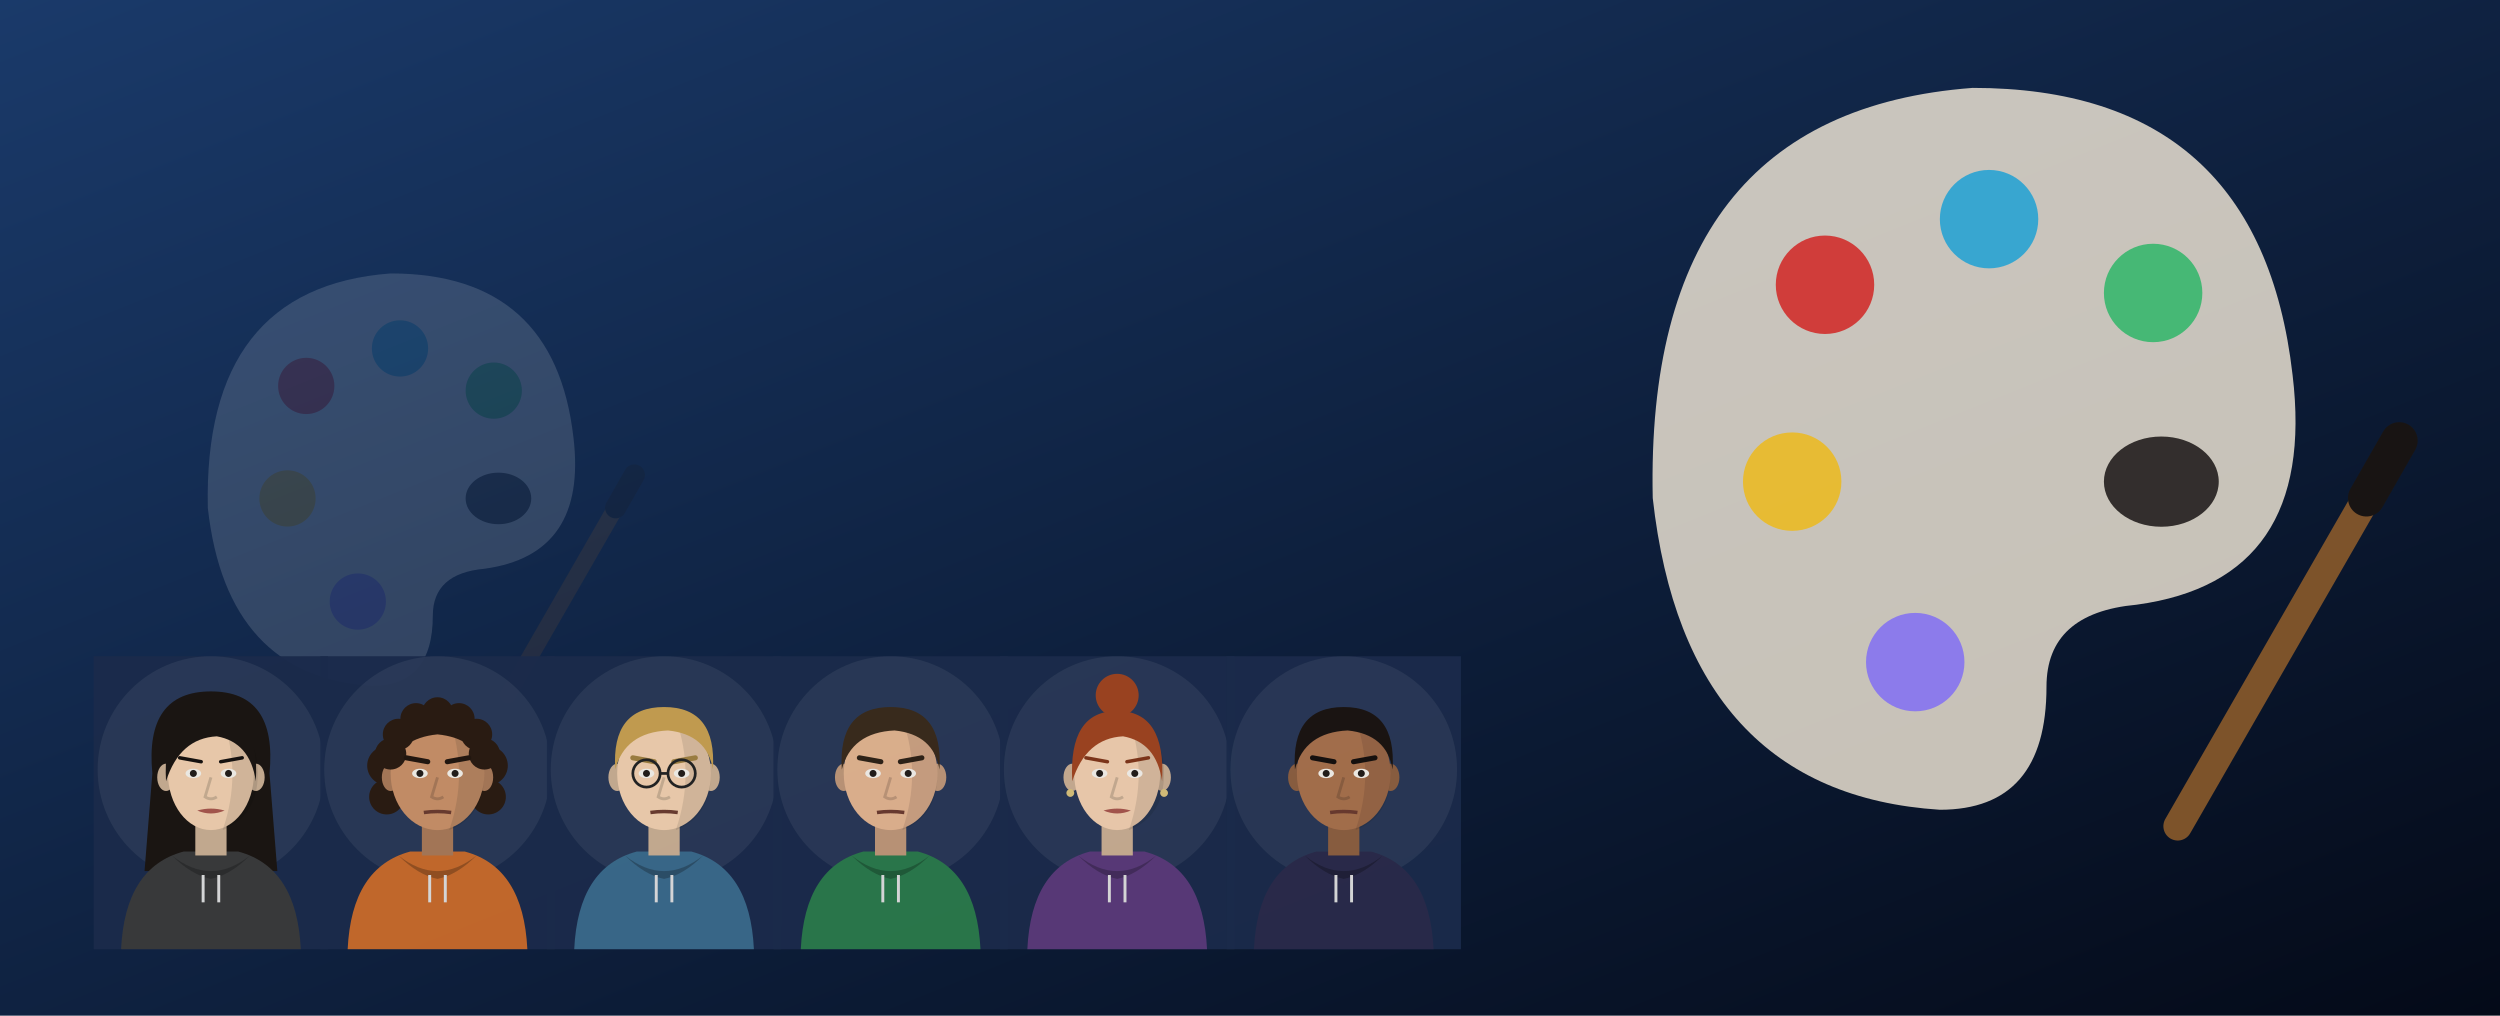
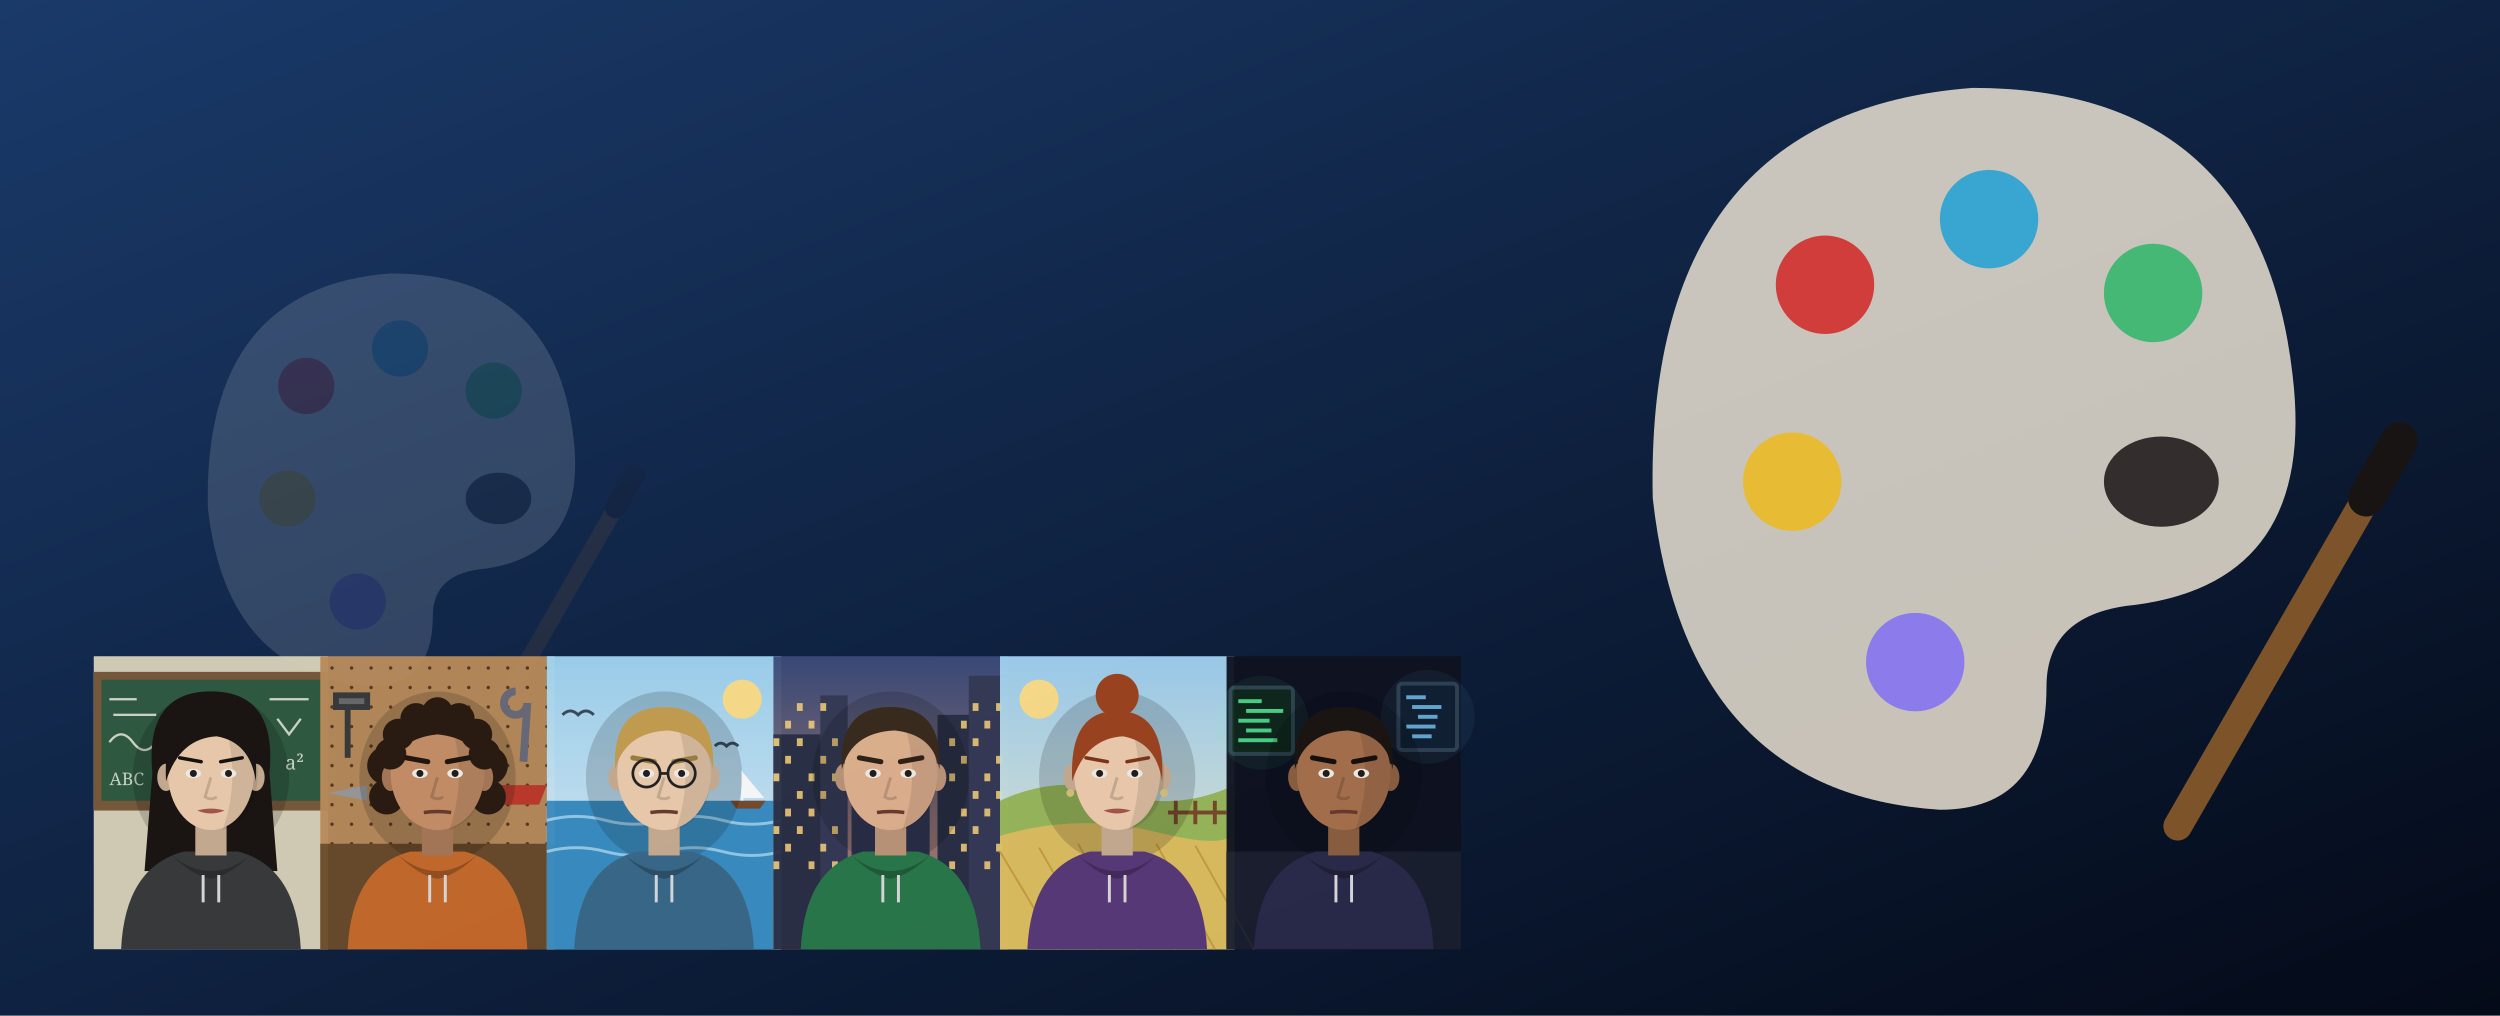
<svg xmlns="http://www.w3.org/2000/svg" viewBox="0 0 1280 520">
  <style>.fx{transform-box:fill-box;transform-origin:center}.tw{animation:tw 3s ease-in-out infinite}.pu{animation:pu 4s ease-in-out infinite}@keyframes tw{50%{opacity:.25}}@keyframes pu{50%{opacity:.55}}@keyframes spin{to{transform:rotate(360deg)}}@media (prefers-reduced-motion:reduce){*{animation:none!important}}</style>
  <defs>
    <linearGradient id="bcuadrosinfirma" x1="0" y1="0" x2="1" y2="1">
      <stop offset="0" stop-color="#1a3a6a" />
      <stop offset="1" stop-color="#040a18" />
    </linearGradient>
  </defs>
  <rect width="1280" height="520" fill="url(#bcuadrosinfirma)" />
  <g transform="translate(800,-60) scale(2.1)" opacity=".9">
    <path d="M100 50 Q170 50 178 120 Q184 170 140 176 Q118 178 118 196 Q118 226 92 226 Q30 222 22 150 Q20 56 100 50Z" fill="#f4ead8" opacity=".9" />
    <circle cx="64" cy="98" r="12" fill="#e5403a" />
    <circle cx="104" cy="82" r="12" fill="#3db5e0" />
    <circle cx="144" cy="100" r="12" fill="#4cc97b" />
    <circle cx="56" cy="146" r="12" fill="#ffcc33" />
    <circle cx="86" cy="190" r="12" fill="#9a86ff" />
    <ellipse cx="146" cy="146" rx="14" ry="11" fill="#1a1410" opacity=".85" />
    <path d="M150 230 L196 150" stroke="#8a5a2a" stroke-width="7" stroke-linecap="round" />
    <path d="M196 150 L204 136" stroke="#1a1410" stroke-width="9" stroke-linecap="round" />
  </g>
  <g transform="translate(80,80) scale(1.2)" opacity=".16">
    <path d="M100 50 Q170 50 178 120 Q184 170 140 176 Q118 178 118 196 Q118 226 92 226 Q30 222 22 150 Q20 56 100 50Z" fill="#fff" opacity=".9" />
    <circle cx="64" cy="98" r="12" fill="#e5403a" />
    <circle cx="104" cy="82" r="12" fill="#3db5e0" />
    <circle cx="144" cy="100" r="12" fill="#4cc97b" />
    <circle cx="56" cy="146" r="12" fill="#ffcc33" />
    <circle cx="86" cy="190" r="12" fill="#9a86ff" />
    <ellipse cx="146" cy="146" rx="14" ry="11" fill="#1a1410" opacity=".85" />
    <path d="M150 230 L196 150" stroke="#8a5a2a" stroke-width="7" stroke-linecap="round" />
    <path d="M196 150 L204 136" stroke="#1a1410" stroke-width="9" stroke-linecap="round" />
  </g>
  <g transform="translate(48,336) scale(1)" opacity=".95">
-     <rect width="120" height="150" fill="#1a2a4a" />
-     <circle cx="60" cy="58" r="58" fill="#fff" opacity=".07" />
+     <rect width="120" height="150" fill="#d8d0b8" />
+     <rect x="2" y="10" width="116" height="66" fill="#2f5a40" stroke="#7a5a3a" stroke-width="4" />
+     <g stroke="#f0f0e0" stroke-width="1.2" fill="none" opacity=".85">
+       <path d="M8 22 h14 M10 30 h22 M90 22 h20 M94 32 l6 8 l6 -8" />
+       <path d="M8 44 q6 -8 12 0 t12 0" />
+     </g>
+     <text x="98" y="58" font-family="Georgia,serif" font-size="10" fill="#f0f0e0" opacity=".85">a²</text>
+     <text x="8" y="66" font-family="Georgia,serif" font-size="9" fill="#f0f0e0" opacity=".85">ABC</text>
+     <rect x="0" y="76" width="120" height="3" fill="#7a5a3a" />
+     <ellipse cx="60" cy="62" rx="40" ry="44" fill="#000" opacity=".16" />
    <path d="M30 60 Q26 18 60 18 Q94 18 90 60 L94 110 H26Z" fill="#1a1410" />
    <path d="M14 150 Q16 108 46 100 H74 Q104 108 106 150Z" fill="#3a3a3a" />
    <path d="M40 102 Q60 118 80 102 Q70 112 60 114 Q50 112 40 102Z" fill="#2c2c2c" />
    <path d="M56 112V126M64 112V126" stroke="#ddd" stroke-width="1.5" />
    <rect x="52" y="86" width="16" height="16" fill="#caae92" />
    <ellipse cx="37" cy="62" rx="4.5" ry="7" fill="#caae92" />
    <ellipse cx="83" cy="62" rx="4.5" ry="7" fill="#caae92" />
    <ellipse cx="60" cy="60" rx="22" ry="29" fill="#f1cfae" />
    <path d="M66 32 Q84 38 84 60 Q84 82 66 89 Q76 60 66 32Z" fill="#000" opacity=".1" />
    <path d="M37 64 Q35 28 60 28 Q85 28 83 64 Q80 44 63 41 Q44 42 37 64Z" fill="#1a1410" />
    <path d="M44 52 L55 54 M65 54 L76 52" stroke="#15100d" stroke-width="1.8" stroke-linecap="round" />
    <ellipse cx="51" cy="60" rx="4" ry="2.4" fill="#f4f1ea" />
    <circle cx="51" cy="60" r="1.8" fill="#221c18" />
    <ellipse cx="69" cy="60" rx="4" ry="2.4" fill="#f4f1ea" />
    <circle cx="69" cy="60" r="1.8" fill="#221c18" />
    <path d="M60 62 L57 72 Q60 74 63 72" fill="none" stroke="#caae92" stroke-width="1.5" />
    <path d="M53 79 Q60 77 67 79 Q60 82 53 79Z" fill="#a8564c" />
  </g>
  <g transform="translate(164,336) scale(1)" opacity=".95">
-     <rect width="120" height="150" fill="#1a2a4a" />
-     <circle cx="60" cy="58" r="58" fill="#fff" opacity=".07" />
+     <rect width="120" height="150" fill="#b88a5a" />
+     <circle cx="6" cy="6" r=".9" fill="#5a3a22" />
+     <circle cx="6" cy="16" r=".9" fill="#5a3a22" />
+     <circle cx="6" cy="26" r=".9" fill="#5a3a22" />
+     <circle cx="6" cy="36" r=".9" fill="#5a3a22" />
+     <circle cx="6" cy="46" r=".9" fill="#5a3a22" />
+     <circle cx="6" cy="56" r=".9" fill="#5a3a22" />
+     <circle cx="6" cy="66" r=".9" fill="#5a3a22" />
+     <circle cx="6" cy="76" r=".9" fill="#5a3a22" />
+     <circle cx="6" cy="86" r=".9" fill="#5a3a22" />
+     <circle cx="6" cy="96" r=".9" fill="#5a3a22" />
+     <circle cx="16" cy="6" r=".9" fill="#5a3a22" />
+     <circle cx="16" cy="16" r=".9" fill="#5a3a22" />
+     <circle cx="16" cy="26" r=".9" fill="#5a3a22" />
+     <circle cx="16" cy="36" r=".9" fill="#5a3a22" />
+     <circle cx="16" cy="46" r=".9" fill="#5a3a22" />
+     <circle cx="16" cy="56" r=".9" fill="#5a3a22" />
+     <circle cx="16" cy="66" r=".9" fill="#5a3a22" />
+     <circle cx="16" cy="76" r=".9" fill="#5a3a22" />
+     <circle cx="16" cy="86" r=".9" fill="#5a3a22" />
+     <circle cx="16" cy="96" r=".9" fill="#5a3a22" />
+     <circle cx="26" cy="6" r=".9" fill="#5a3a22" />
+     <circle cx="26" cy="16" r=".9" fill="#5a3a22" />
+     <circle cx="26" cy="26" r=".9" fill="#5a3a22" />
+     <circle cx="26" cy="36" r=".9" fill="#5a3a22" />
+     <circle cx="26" cy="46" r=".9" fill="#5a3a22" />
+     <circle cx="26" cy="56" r=".9" fill="#5a3a22" />
+     <circle cx="26" cy="66" r=".9" fill="#5a3a22" />
+     <circle cx="26" cy="76" r=".9" fill="#5a3a22" />
+     <circle cx="26" cy="86" r=".9" fill="#5a3a22" />
+     <circle cx="26" cy="96" r=".9" fill="#5a3a22" />
+     <circle cx="36" cy="6" r=".9" fill="#5a3a22" />
+     <circle cx="36" cy="16" r=".9" fill="#5a3a22" />
+     <circle cx="36" cy="26" r=".9" fill="#5a3a22" />
+     <circle cx="36" cy="36" r=".9" fill="#5a3a22" />
+     <circle cx="36" cy="46" r=".9" fill="#5a3a22" />
+     <circle cx="36" cy="56" r=".9" fill="#5a3a22" />
+     <circle cx="36" cy="66" r=".9" fill="#5a3a22" />
+     <circle cx="36" cy="76" r=".9" fill="#5a3a22" />
+     <circle cx="36" cy="86" r=".9" fill="#5a3a22" />
+     <circle cx="36" cy="96" r=".9" fill="#5a3a22" />
+     <circle cx="46" cy="6" r=".9" fill="#5a3a22" />
+     <circle cx="46" cy="16" r=".9" fill="#5a3a22" />
+     <circle cx="46" cy="26" r=".9" fill="#5a3a22" />
+     <circle cx="46" cy="36" r=".9" fill="#5a3a22" />
+     <circle cx="46" cy="46" r=".9" fill="#5a3a22" />
+     <circle cx="46" cy="56" r=".9" fill="#5a3a22" />
+     <circle cx="46" cy="66" r=".9" fill="#5a3a22" />
+     <circle cx="46" cy="76" r=".9" fill="#5a3a22" />
+     <circle cx="46" cy="86" r=".9" fill="#5a3a22" />
+     <circle cx="46" cy="96" r=".9" fill="#5a3a22" />
+     <circle cx="56" cy="6" r=".9" fill="#5a3a22" />
+     <circle cx="56" cy="16" r=".9" fill="#5a3a22" />
+     <circle cx="56" cy="26" r=".9" fill="#5a3a22" />
+     <circle cx="56" cy="36" r=".9" fill="#5a3a22" />
+     <circle cx="56" cy="46" r=".9" fill="#5a3a22" />
+     <circle cx="56" cy="56" r=".9" fill="#5a3a22" />
+     <circle cx="56" cy="66" r=".9" fill="#5a3a22" />
+     <circle cx="56" cy="76" r=".9" fill="#5a3a22" />
+     <circle cx="56" cy="86" r=".9" fill="#5a3a22" />
+     <circle cx="56" cy="96" r=".9" fill="#5a3a22" />
+     <circle cx="66" cy="6" r=".9" fill="#5a3a22" />
+     <circle cx="66" cy="16" r=".9" fill="#5a3a22" />
+     <circle cx="66" cy="26" r=".9" fill="#5a3a22" />
+     <circle cx="66" cy="36" r=".9" fill="#5a3a22" />
+     <circle cx="66" cy="46" r=".9" fill="#5a3a22" />
+     <circle cx="66" cy="56" r=".9" fill="#5a3a22" />
+     <circle cx="66" cy="66" r=".9" fill="#5a3a22" />
+     <circle cx="66" cy="76" r=".9" fill="#5a3a22" />
+     <circle cx="66" cy="86" r=".9" fill="#5a3a22" />
+     <circle cx="66" cy="96" r=".9" fill="#5a3a22" />
+     <circle cx="76" cy="6" r=".9" fill="#5a3a22" />
+     <circle cx="76" cy="16" r=".9" fill="#5a3a22" />
+     <circle cx="76" cy="26" r=".9" fill="#5a3a22" />
+     <circle cx="76" cy="36" r=".9" fill="#5a3a22" />
+     <circle cx="76" cy="46" r=".9" fill="#5a3a22" />
+     <circle cx="76" cy="56" r=".9" fill="#5a3a22" />
+     <circle cx="76" cy="66" r=".9" fill="#5a3a22" />
+     <circle cx="76" cy="76" r=".9" fill="#5a3a22" />
+     <circle cx="76" cy="86" r=".9" fill="#5a3a22" />
+     <circle cx="76" cy="96" r=".9" fill="#5a3a22" />
+     <circle cx="86" cy="6" r=".9" fill="#5a3a22" />
+     <circle cx="86" cy="16" r=".9" fill="#5a3a22" />
+     <circle cx="86" cy="26" r=".9" fill="#5a3a22" />
+     <circle cx="86" cy="36" r=".9" fill="#5a3a22" />
+     <circle cx="86" cy="46" r=".9" fill="#5a3a22" />
+     <circle cx="86" cy="56" r=".9" fill="#5a3a22" />
+     <circle cx="86" cy="66" r=".9" fill="#5a3a22" />
+     <circle cx="86" cy="76" r=".9" fill="#5a3a22" />
+     <circle cx="86" cy="86" r=".9" fill="#5a3a22" />
+     <circle cx="86" cy="96" r=".9" fill="#5a3a22" />
+     <circle cx="96" cy="6" r=".9" fill="#5a3a22" />
+     <circle cx="96" cy="16" r=".9" fill="#5a3a22" />
+     <circle cx="96" cy="26" r=".9" fill="#5a3a22" />
+     <circle cx="96" cy="36" r=".9" fill="#5a3a22" />
+     <circle cx="96" cy="46" r=".9" fill="#5a3a22" />
+     <circle cx="96" cy="56" r=".9" fill="#5a3a22" />
+     <circle cx="96" cy="66" r=".9" fill="#5a3a22" />
+     <circle cx="96" cy="76" r=".9" fill="#5a3a22" />
+     <circle cx="96" cy="86" r=".9" fill="#5a3a22" />
+     <circle cx="96" cy="96" r=".9" fill="#5a3a22" />
+     <circle cx="106" cy="6" r=".9" fill="#5a3a22" />
+     <circle cx="106" cy="16" r=".9" fill="#5a3a22" />
+     <circle cx="106" cy="26" r=".9" fill="#5a3a22" />
+     <circle cx="106" cy="36" r=".9" fill="#5a3a22" />
+     <circle cx="106" cy="46" r=".9" fill="#5a3a22" />
+     <circle cx="106" cy="56" r=".9" fill="#5a3a22" />
+     <circle cx="106" cy="66" r=".9" fill="#5a3a22" />
+     <circle cx="106" cy="76" r=".9" fill="#5a3a22" />
+     <circle cx="106" cy="86" r=".9" fill="#5a3a22" />
+     <circle cx="106" cy="96" r=".9" fill="#5a3a22" />
+     <circle cx="116" cy="6" r=".9" fill="#5a3a22" />
+     <circle cx="116" cy="16" r=".9" fill="#5a3a22" />
+     <circle cx="116" cy="26" r=".9" fill="#5a3a22" />
+     <circle cx="116" cy="36" r=".9" fill="#5a3a22" />
+     <circle cx="116" cy="46" r=".9" fill="#5a3a22" />
+     <circle cx="116" cy="56" r=".9" fill="#5a3a22" />
+     <circle cx="116" cy="66" r=".9" fill="#5a3a22" />
+     <circle cx="116" cy="76" r=".9" fill="#5a3a22" />
+     <circle cx="116" cy="86" r=".9" fill="#5a3a22" />
+     <circle cx="116" cy="96" r=".9" fill="#5a3a22" />
+     <path d="M8 20 h16 v6 h-16Z M14 26 v26" stroke="#3a3a3a" stroke-width="3" fill="#6a6a6a" />
+     <path d="M100 18 a6 6 0 1 0 6 6 l-2 30" stroke="#6a6a7a" stroke-width="4" fill="none" />
+     <path d="M90 66 h26 l-4 10 h-18Z" fill="#c03a2a" />
+     <path d="M4 70 l20 -4 v8Z" fill="#9a9a9a" />
+     <rect x="0" y="96" width="120" height="54" fill="#6a4a2a" />
+     <ellipse cx="60" cy="62" rx="40" ry="44" fill="#000" opacity=".16" />
    <circle cx="34" cy="56" r="10" fill="#2a1a10" />
    <circle cx="86" cy="56" r="10" fill="#2a1a10" />
    <circle cx="34" cy="72" r="9" fill="#2a1a10" />
    <circle cx="86" cy="72" r="9" fill="#2a1a10" />
    <path d="M14 150 Q16 108 46 100 H74 Q104 108 106 150Z" fill="#c86a2a" />
    <path d="M40 102 Q60 118 80 102 Q70 112 60 114 Q50 112 40 102Z" fill="#965020" />
    <path d="M56 112V126M64 112V126" stroke="#ddd" stroke-width="1.5" />
    <rect x="52" y="86" width="16" height="16" fill="#a97957" />
    <ellipse cx="36" cy="62" rx="4.5" ry="7" fill="#a97957" />
    <ellipse cx="84" cy="62" rx="4.5" ry="7" fill="#a97957" />
    <ellipse cx="60" cy="60" rx="24" ry="29" fill="#c99067" />
    <path d="M66 32 Q84 38 84 60 Q84 82 66 89 Q76 60 66 32Z" fill="#000" opacity=".1" />
    <path d="M36 58 Q34 30 60 30 Q86 30 84 58 Q80 42 60 40 Q40 42 36 58Z" fill="#2a1a10" />
    <circle cx="40" cy="40" r="8" fill="#2a1a10" />
    <circle cx="49" cy="32" r="8" fill="#2a1a10" />
    <circle cx="60" cy="29" r="8" fill="#2a1a10" />
    <circle cx="71" cy="32" r="8" fill="#2a1a10" />
    <circle cx="80" cy="40" r="8" fill="#2a1a10" />
    <circle cx="36" cy="50" r="8" fill="#2a1a10" />
    <circle cx="84" cy="50" r="8" fill="#2a1a10" />
    <path d="M44 52 L55 54 M65 54 L76 52" stroke="#22150d" stroke-width="2.6" stroke-linecap="round" />
    <ellipse cx="51" cy="60" rx="4" ry="2.4" fill="#f4f1ea" />
    <circle cx="51" cy="60" r="1.8" fill="#221c18" />
    <ellipse cx="69" cy="60" rx="4" ry="2.4" fill="#f4f1ea" />
    <circle cx="69" cy="60" r="1.8" fill="#221c18" />
    <path d="M60 62 L57 72 Q60 74 63 72" fill="none" stroke="#a97957" stroke-width="1.5" />
    <path d="M53 80 Q60 79 67 80" stroke="#6b3b2e" stroke-width="1.8" fill="none" />
  </g>
  <g transform="translate(280,336) scale(1)" opacity=".95">
-     <rect width="120" height="150" fill="#1a2a4a" />
-     <circle cx="60" cy="58" r="58" fill="#fff" opacity=".07" />
+     <defs>
+       <linearGradient id="s143" x1="0" y1="0" x2="0" y2="1">
+         <stop offset="0" stop-color="#9fd3f0" />
+         <stop offset="1" stop-color="#e8f4fa" />
+       </linearGradient>
+     </defs>
+     <rect width="120" height="150" fill="url(#s143)" />
+     <circle cx="100" cy="22" r="10" fill="#ffe08a" />
+     <rect y="74" width="120" height="76" fill="#3a8fc4" />
+     <path d="M0 84 Q15 80 30 84 T60 84 T90 84 T120 84 M0 100 Q15 96 30 100 T60 100 T90 100 T120 100" stroke="#bfe6fb" stroke-width="1.5" fill="none" opacity=".7" />
+     <path d="M8 30 q4 -4 8 0 q4 -4 8 0 M86 46 q3 -3 6 0 q3 -3 6 0" stroke="#3a4a5a" stroke-width="1.5" fill="none" />
+     <path d="M100 60 L100 74 M100 60 L110 72 H100Z" stroke="#fff" stroke-width="1.2" fill="#fff" />
+     <path d="M94 74 H112 L109 78 H97Z" fill="#7a4a2a" />
+     <ellipse cx="60" cy="62" rx="40" ry="44" fill="#000" opacity=".16" />
    <path d="M14 150 Q16 108 46 100 H74 Q104 108 106 150Z" fill="#3a6a8a" />
    <path d="M40 102 Q60 118 80 102 Q70 112 60 114 Q50 112 40 102Z" fill="#2c5068" />
    <path d="M56 112V126M64 112V126" stroke="#ddd" stroke-width="1.5" />
    <rect x="52" y="86" width="16" height="16" fill="#caae92" />
    <ellipse cx="36" cy="62" rx="4.5" ry="7" fill="#caae92" />
    <ellipse cx="84" cy="62" rx="4.5" ry="7" fill="#caae92" />
    <ellipse cx="60" cy="60" rx="24" ry="29" fill="#f1cfae" />
    <path d="M66 32 Q84 38 84 60 Q84 82 66 89 Q76 60 66 32Z" fill="#000" opacity=".1" />
    <path d="M35 58 Q33 26 60 26 Q87 26 85 58 Q82 40 62 38 Q40 39 35 58Z" fill="#c8a050" />
    <path d="M44 52 L55 54 M65 54 L76 52" stroke="#a08040" stroke-width="2.6" stroke-linecap="round" />
    <ellipse cx="51" cy="60" rx="4" ry="2.4" fill="#f4f1ea" />
    <circle cx="51" cy="60" r="1.8" fill="#221c18" />
    <ellipse cx="69" cy="60" rx="4" ry="2.4" fill="#f4f1ea" />
    <circle cx="69" cy="60" r="1.8" fill="#221c18" />
    <path d="M60 62 L57 72 Q60 74 63 72" fill="none" stroke="#caae92" stroke-width="1.5" />
    <path d="M53 80 Q60 79 67 80" stroke="#6b3b2e" stroke-width="1.8" fill="none" />
    <circle cx="51" cy="60" r="7" fill="none" stroke="#222" stroke-width="1.4" />
    <circle cx="69" cy="60" r="7" fill="none" stroke="#222" stroke-width="1.4" />
    <path d="M58 60H62" stroke="#222" stroke-width="1.4" />
  </g>
  <g transform="translate(396,336) scale(1)" opacity=".95">
-     <rect width="120" height="150" fill="#1a2a4a" />
-     <circle cx="60" cy="58" r="58" fill="#fff" opacity=".07" />
+     <defs>
+       <linearGradient id="s144" x1="0" y1="0" x2="0" y2="1">
+         <stop offset="0" stop-color="#3a4a7a" />
+         <stop offset="1" stop-color="#c88a6a" />
+       </linearGradient>
+     </defs>
+     <rect width="120" height="150" fill="url(#s144)" />
+     <rect x="0" y="40" width="26" height="110" fill="#2a2f45" />
+     <rect x="24" y="20" width="14" height="130" fill="#353a55" />
+     <rect x="84" y="30" width="18" height="120" fill="#2a2f45" />
+     <rect x="100" y="10" width="20" height="140" fill="#353a55" />
+     <rect x="40" y="70" width="40" height="80" fill="#2f3450" />
+     <rect x="0" y="42" width="3" height="4" fill="#ffd77a" opacity=".85" />
+     <rect x="0" y="60" width="3" height="4" fill="#ffd77a" opacity=".85" />
+     <rect x="0" y="87" width="3" height="4" fill="#ffd77a" opacity=".85" />
+     <rect x="0" y="105" width="3" height="4" fill="#ffd77a" opacity=".85" />
+     <rect x="6" y="33" width="3" height="4" fill="#ffd77a" opacity=".85" />
+     <rect x="6" y="51" width="3" height="4" fill="#ffd77a" opacity=".85" />
+     <rect x="6" y="78" width="3" height="4" fill="#ffd77a" opacity=".85" />
+     <rect x="6" y="96" width="3" height="4" fill="#ffd77a" opacity=".85" />
+     <rect x="12" y="24" width="3" height="4" fill="#ffd77a" opacity=".85" />
+     <rect x="12" y="42" width="3" height="4" fill="#ffd77a" opacity=".85" />
+     <rect x="12" y="69" width="3" height="4" fill="#ffd77a" opacity=".85" />
+     <rect x="12" y="87" width="3" height="4" fill="#ffd77a" opacity=".85" />
+     <rect x="18" y="33" width="3" height="4" fill="#ffd77a" opacity=".85" />
+     <rect x="18" y="60" width="3" height="4" fill="#ffd77a" opacity=".85" />
+     <rect x="18" y="78" width="3" height="4" fill="#ffd77a" opacity=".85" />
+     <rect x="18" y="105" width="3" height="4" fill="#ffd77a" opacity=".85" />
+     <rect x="24" y="24" width="3" height="4" fill="#ffd77a" opacity=".85" />
+     <rect x="24" y="51" width="3" height="4" fill="#ffd77a" opacity=".85" />
+     <rect x="24" y="69" width="3" height="4" fill="#ffd77a" opacity=".85" />
+     <rect x="24" y="96" width="3" height="4" fill="#ffd77a" opacity=".85" />
+     <rect x="30" y="42" width="3" height="4" fill="#ffd77a" opacity=".85" />
+     <rect x="30" y="60" width="3" height="4" fill="#ffd77a" opacity=".85" />
+     <rect x="30" y="87" width="3" height="4" fill="#ffd77a" opacity=".85" />
+     <rect x="30" y="105" width="3" height="4" fill="#ffd77a" opacity=".85" />
+     <rect x="90" y="42" width="3" height="4" fill="#ffd77a" opacity=".85" />
+     <rect x="90" y="60" width="3" height="4" fill="#ffd77a" opacity=".85" />
+     <rect x="90" y="87" width="3" height="4" fill="#ffd77a" opacity=".85" />
+     <rect x="90" y="105" width="3" height="4" fill="#ffd77a" opacity=".85" />
+     <rect x="96" y="33" width="3" height="4" fill="#ffd77a" opacity=".85" />
+     <rect x="96" y="51" width="3" height="4" fill="#ffd77a" opacity=".85" />
+     <rect x="96" y="78" width="3" height="4" fill="#ffd77a" opacity=".85" />
+     <rect x="96" y="96" width="3" height="4" fill="#ffd77a" opacity=".85" />
+     <rect x="102" y="24" width="3" height="4" fill="#ffd77a" opacity=".85" />
+     <rect x="102" y="42" width="3" height="4" fill="#ffd77a" opacity=".85" />
+     <rect x="102" y="69" width="3" height="4" fill="#ffd77a" opacity=".85" />
+     <rect x="102" y="87" width="3" height="4" fill="#ffd77a" opacity=".85" />
+     <rect x="108" y="33" width="3" height="4" fill="#ffd77a" opacity=".85" />
+     <rect x="108" y="60" width="3" height="4" fill="#ffd77a" opacity=".85" />
+     <rect x="108" y="78" width="3" height="4" fill="#ffd77a" opacity=".85" />
+     <rect x="108" y="105" width="3" height="4" fill="#ffd77a" opacity=".85" />
+     <rect x="114" y="24" width="3" height="4" fill="#ffd77a" opacity=".85" />
+     <rect x="114" y="51" width="3" height="4" fill="#ffd77a" opacity=".85" />
+     <rect x="114" y="69" width="3" height="4" fill="#ffd77a" opacity=".85" />
+     <rect x="114" y="96" width="3" height="4" fill="#ffd77a" opacity=".85" />
+     <ellipse cx="60" cy="62" rx="40" ry="44" fill="#000" opacity=".16" />
    <path d="M14 150 Q16 108 46 100 H74 Q104 108 106 150Z" fill="#2a7a4a" />
    <path d="M40 102 Q60 118 80 102 Q70 112 60 114 Q50 112 40 102Z" fill="#205c38" />
    <path d="M56 112V126M64 112V126" stroke="#ddd" stroke-width="1.5" />
    <rect x="52" y="86" width="16" height="16" fill="#bf9778" />
    <ellipse cx="36" cy="62" rx="4.5" ry="7" fill="#bf9778" />
    <ellipse cx="84" cy="62" rx="4.5" ry="7" fill="#bf9778" />
    <ellipse cx="60" cy="60" rx="24" ry="29" fill="#e3b48f" />
    <path d="M66 32 Q84 38 84 60 Q84 82 66 89 Q76 60 66 32Z" fill="#000" opacity=".1" />
    <path d="M35 58 Q33 26 60 26 Q87 26 85 58 Q82 40 62 38 Q40 39 35 58Z" fill="#3a2a1a" />
    <path d="M44 52 L55 54 M65 54 L76 52" stroke="#2e2215" stroke-width="2.6" stroke-linecap="round" />
    <ellipse cx="51" cy="60" rx="4" ry="2.4" fill="#f4f1ea" />
    <circle cx="51" cy="60" r="1.8" fill="#221c18" />
    <ellipse cx="69" cy="60" rx="4" ry="2.4" fill="#f4f1ea" />
    <circle cx="69" cy="60" r="1.8" fill="#221c18" />
    <path d="M60 62 L57 72 Q60 74 63 72" fill="none" stroke="#bf9778" stroke-width="1.5" />
    <path d="M53 80 Q60 79 67 80" stroke="#6b3b2e" stroke-width="1.8" fill="none" />
  </g>
  <g transform="translate(512,336) scale(1)" opacity=".95">
-     <rect width="120" height="150" fill="#1a2a4a" />
-     <circle cx="60" cy="58" r="58" fill="#fff" opacity=".07" />
+     <defs>
+       <linearGradient id="s145" x1="0" y1="0" x2="0" y2="1">
+         <stop offset="0" stop-color="#9fd0f0" />
+         <stop offset="1" stop-color="#f4f0d0" />
+       </linearGradient>
+     </defs>
+     <rect width="120" height="150" fill="url(#s145)" />
+     <circle cx="20" cy="22" r="10" fill="#ffe08a" />
+     <path d="M0 74 Q30 60 60 70 T120 66 V150 H0Z" fill="#9aba5a" />
+     <path d="M0 92 Q40 80 80 90 T120 88 V150 H0Z" fill="#e0c060" />
+     <g stroke="#c8a040" stroke-width="1">
+       <path d="M0 100 L30 150 M20 98 L50 150 M40 96 L70 150 M60 95 L90 150 M80 96 L110 150 M100 97 L130 150" />
+     </g>
+     <path d="M86 80 h30 M90 74 v12 M100 74 v12 M110 74 v12" stroke="#7a4a2a" stroke-width="2" />
+     <ellipse cx="60" cy="62" rx="40" ry="44" fill="#000" opacity=".16" />
    <circle cx="60" cy="20" r="11" fill="#a0441e" />
    <path d="M14 150 Q16 108 46 100 H74 Q104 108 106 150Z" fill="#5a3a7a" />
    <path d="M40 102 Q60 118 80 102 Q70 112 60 114 Q50 112 40 102Z" fill="#442c5c" />
    <path d="M56 112V126M64 112V126" stroke="#ddd" stroke-width="1.5" />
    <rect x="52" y="86" width="16" height="16" fill="#caae92" />
    <ellipse cx="37" cy="62" rx="4.5" ry="7" fill="#caae92" />
    <ellipse cx="83" cy="62" rx="4.5" ry="7" fill="#caae92" />
    <ellipse cx="60" cy="60" rx="22" ry="29" fill="#f1cfae" />
    <path d="M66 32 Q84 38 84 60 Q84 82 66 89 Q76 60 66 32Z" fill="#000" opacity=".1" />
    <path d="M37 64 Q35 28 60 28 Q85 28 83 64 Q80 44 63 41 Q44 42 37 64Z" fill="#a0441e" />
    <path d="M44 52 L55 54 M65 54 L76 52" stroke="#803618" stroke-width="1.8" stroke-linecap="round" />
    <ellipse cx="51" cy="60" rx="4" ry="2.4" fill="#f4f1ea" />
    <circle cx="51" cy="60" r="1.8" fill="#221c18" />
    <ellipse cx="69" cy="60" rx="4" ry="2.4" fill="#f4f1ea" />
    <circle cx="69" cy="60" r="1.8" fill="#221c18" />
    <path d="M60 62 L57 72 Q60 74 63 72" fill="none" stroke="#caae92" stroke-width="1.5" />
    <path d="M53 79 Q60 77 67 79 Q60 82 53 79Z" fill="#a8564c" />
    <circle cx="36" cy="70" r="2" fill="#d9c27a" />
    <circle cx="84" cy="70" r="2" fill="#d9c27a" />
  </g>
  <g transform="translate(628,336) scale(1)" opacity=".95">
-     <rect width="120" height="150" fill="#1a2a4a" />
-     <circle cx="60" cy="58" r="58" fill="#fff" opacity=".07" />
+     <rect width="120" height="150" fill="#0e1220" />
+     <rect x="2" y="16" width="32" height="34" rx="2" fill="#0a1a12" stroke="#2a3a4a" stroke-width="2" />
+     <rect x="88" y="14" width="30" height="34" rx="2" fill="#0a1424" stroke="#2a3a4a" stroke-width="2" />
+     <rect x="6" y="22" width="12" height="2" fill="#5affa0" opacity=".8" />
+     <rect x="92" y="20" width="10" height="2" fill="#7ad0ff" opacity=".8" />
+     <rect x="10" y="27" width="19" height="2" fill="#5affa0" opacity=".8" />
+     <rect x="95" y="25" width="15" height="2" fill="#7ad0ff" opacity=".8" />
+     <rect x="6" y="32" width="16" height="2" fill="#5affa0" opacity=".8" />
+     <rect x="98" y="30" width="10" height="2" fill="#7ad0ff" opacity=".8" />
+     <rect x="10" y="37" width="13" height="2" fill="#5affa0" opacity=".8" />
+     <rect x="92" y="35" width="15" height="2" fill="#7ad0ff" opacity=".8" />
+     <rect x="6" y="42" width="20" height="2" fill="#5affa0" opacity=".8" />
+     <rect x="95" y="40" width="10" height="2" fill="#7ad0ff" opacity=".8" />
+     <circle cx="18" cy="34" r="24" fill="#5affa0" opacity=".06" />
+     <circle cx="103" cy="31" r="24" fill="#7ad0ff" opacity=".06" />
+     <rect x="0" y="100" width="120" height="50" fill="#1a1e2e" />
+     <ellipse cx="60" cy="62" rx="40" ry="44" fill="#000" opacity=".16" />
    <path d="M14 150 Q16 108 46 100 H74 Q104 108 106 150Z" fill="#2a2a4a" />
    <path d="M40 102 Q60 118 80 102 Q70 112 60 114 Q50 112 40 102Z" fill="#202038" />
    <path d="M56 112V126M64 112V126" stroke="#ddd" stroke-width="1.5" />
    <rect x="52" y="86" width="16" height="16" fill="#8d5f40" />
    <ellipse cx="36" cy="62" rx="4.5" ry="7" fill="#8d5f40" />
    <ellipse cx="84" cy="62" rx="4.5" ry="7" fill="#8d5f40" />
    <ellipse cx="60" cy="60" rx="24" ry="29" fill="#a8714c" />
    <path d="M66 32 Q84 38 84 60 Q84 82 66 89 Q76 60 66 32Z" fill="#000" opacity=".1" />
    <path d="M35 58 Q33 26 60 26 Q87 26 85 58 Q82 40 62 38 Q40 39 35 58Z" fill="#1a1410" />
    <path d="M44 52 L55 54 M65 54 L76 52" stroke="#15100d" stroke-width="2.6" stroke-linecap="round" />
    <ellipse cx="51" cy="60" rx="4" ry="2.4" fill="#f4f1ea" />
    <circle cx="51" cy="60" r="1.8" fill="#221c18" />
    <ellipse cx="69" cy="60" rx="4" ry="2.4" fill="#f4f1ea" />
    <circle cx="69" cy="60" r="1.8" fill="#221c18" />
    <path d="M60 62 L57 72 Q60 74 63 72" fill="none" stroke="#8d5f40" stroke-width="1.5" />
    <path d="M53 80 Q60 79 67 80" stroke="#6b3b2e" stroke-width="1.8" fill="none" />
  </g>
</svg>
